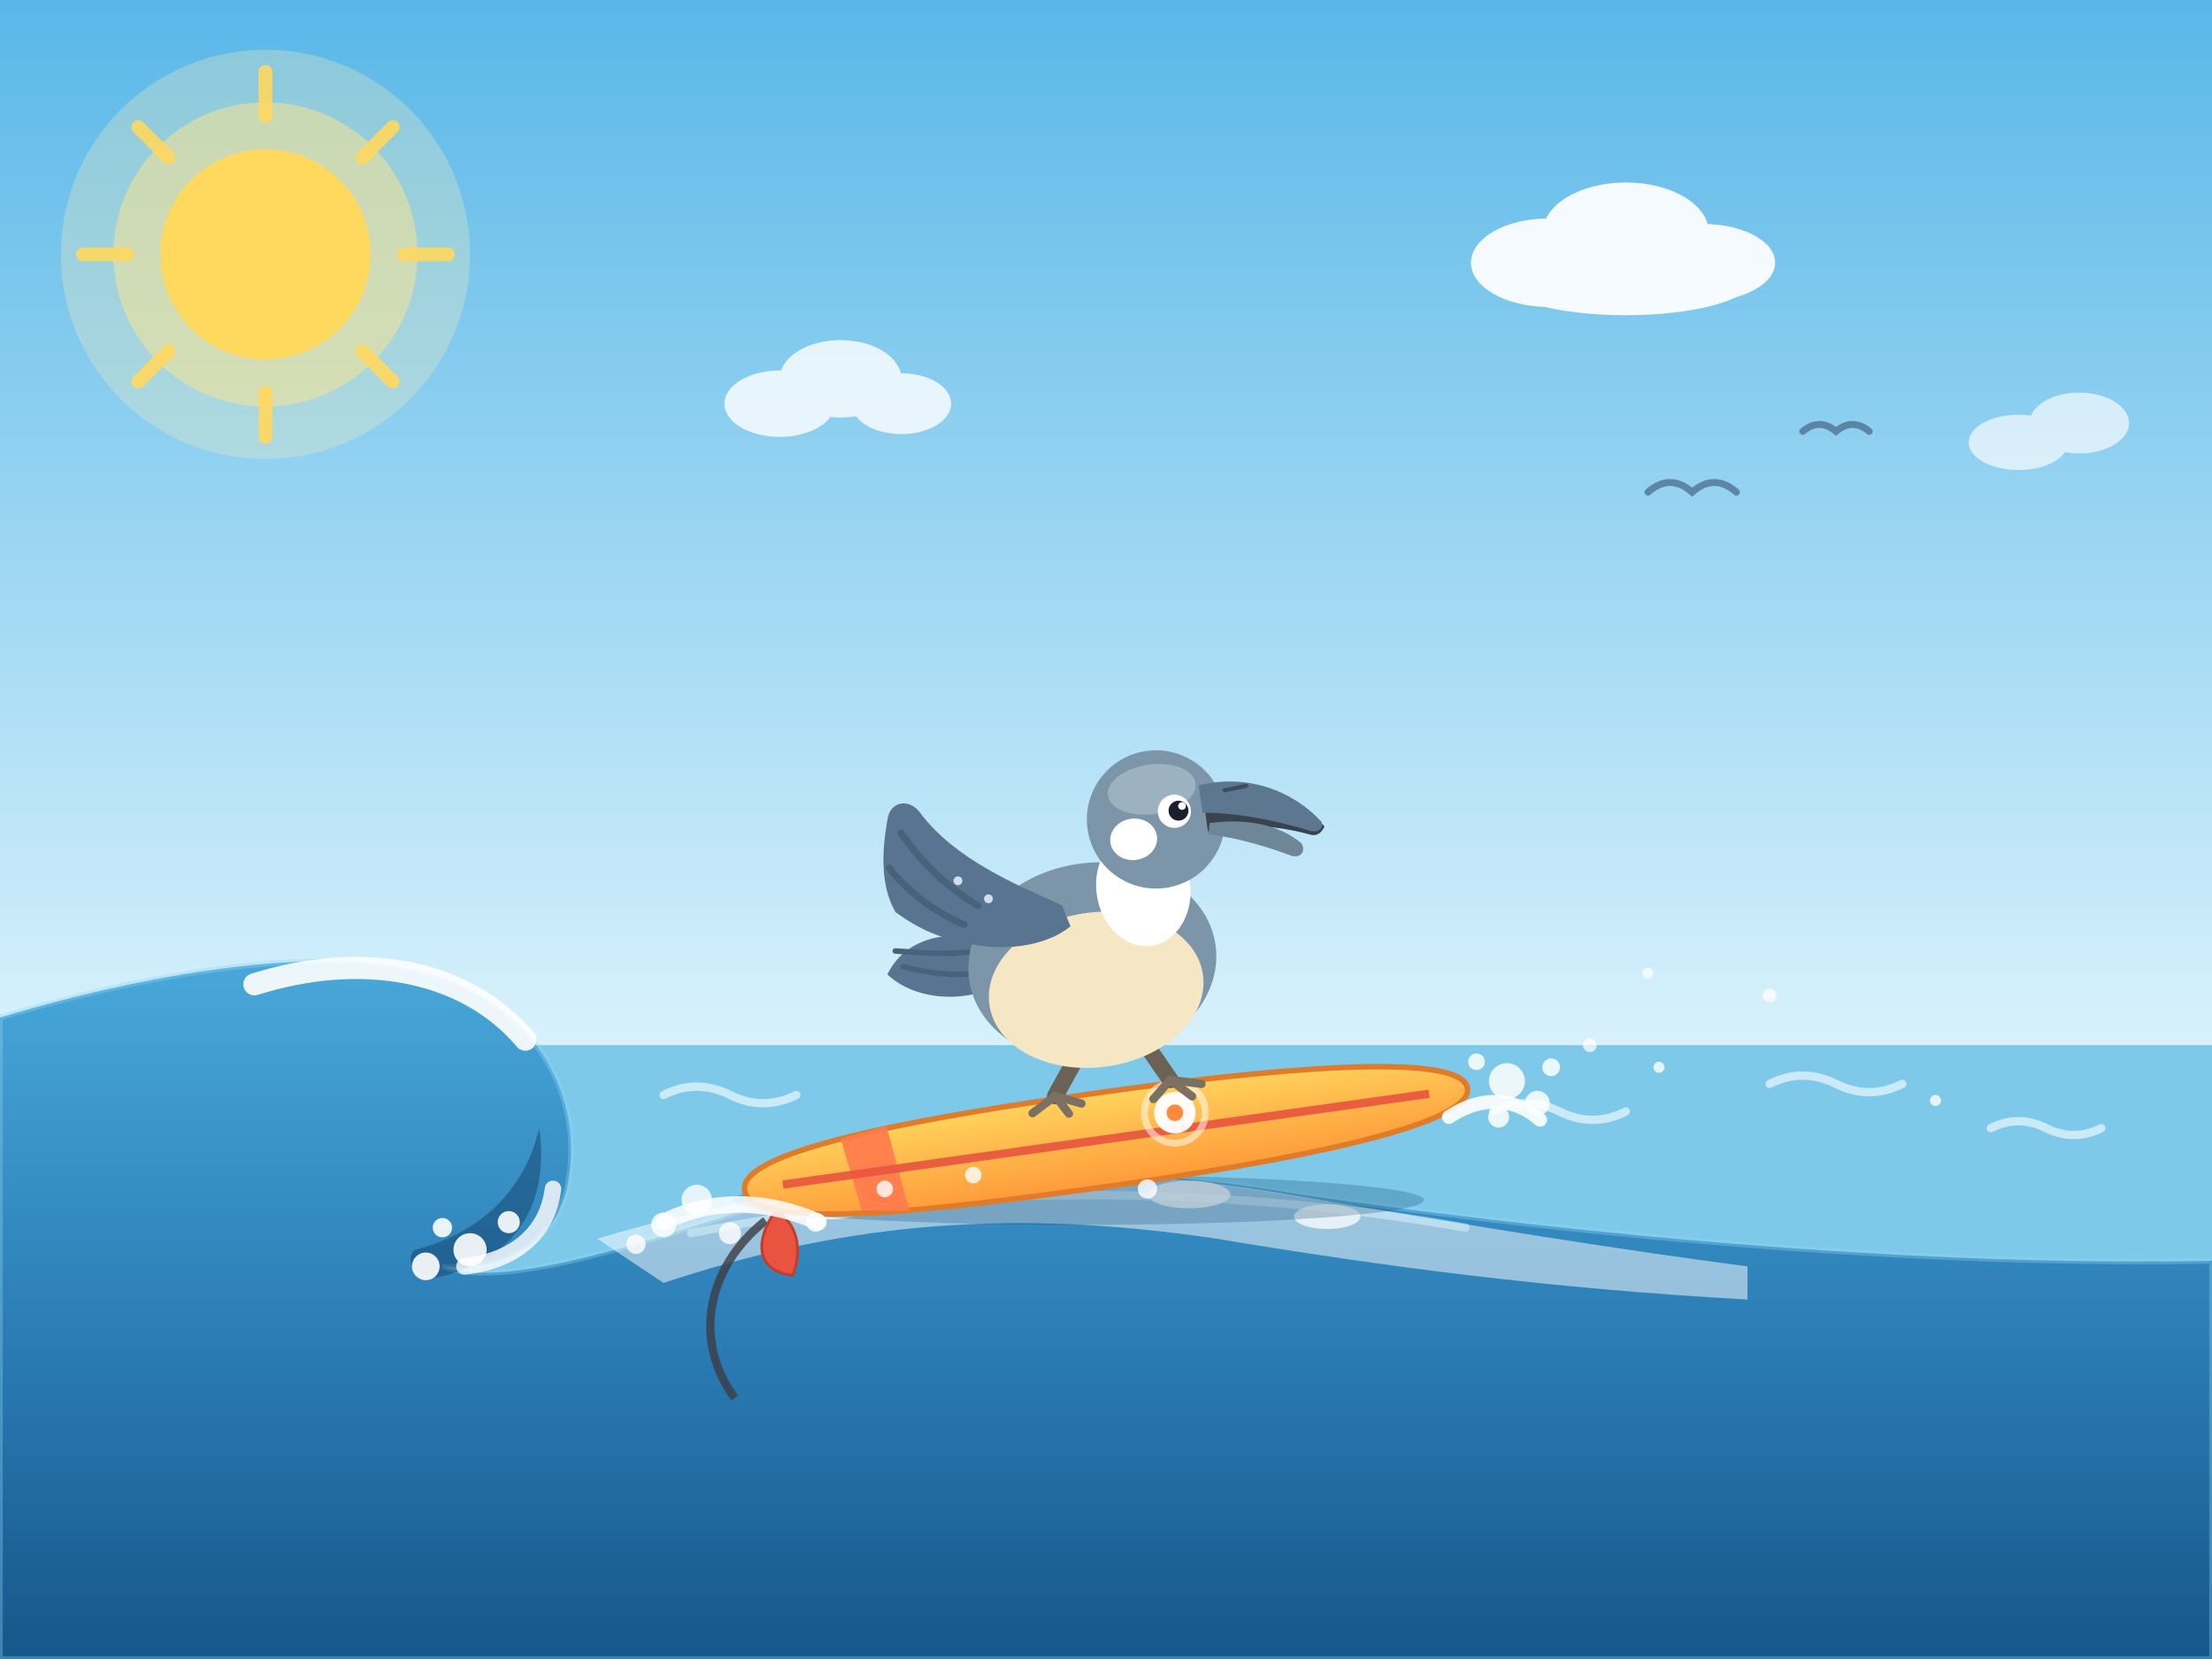
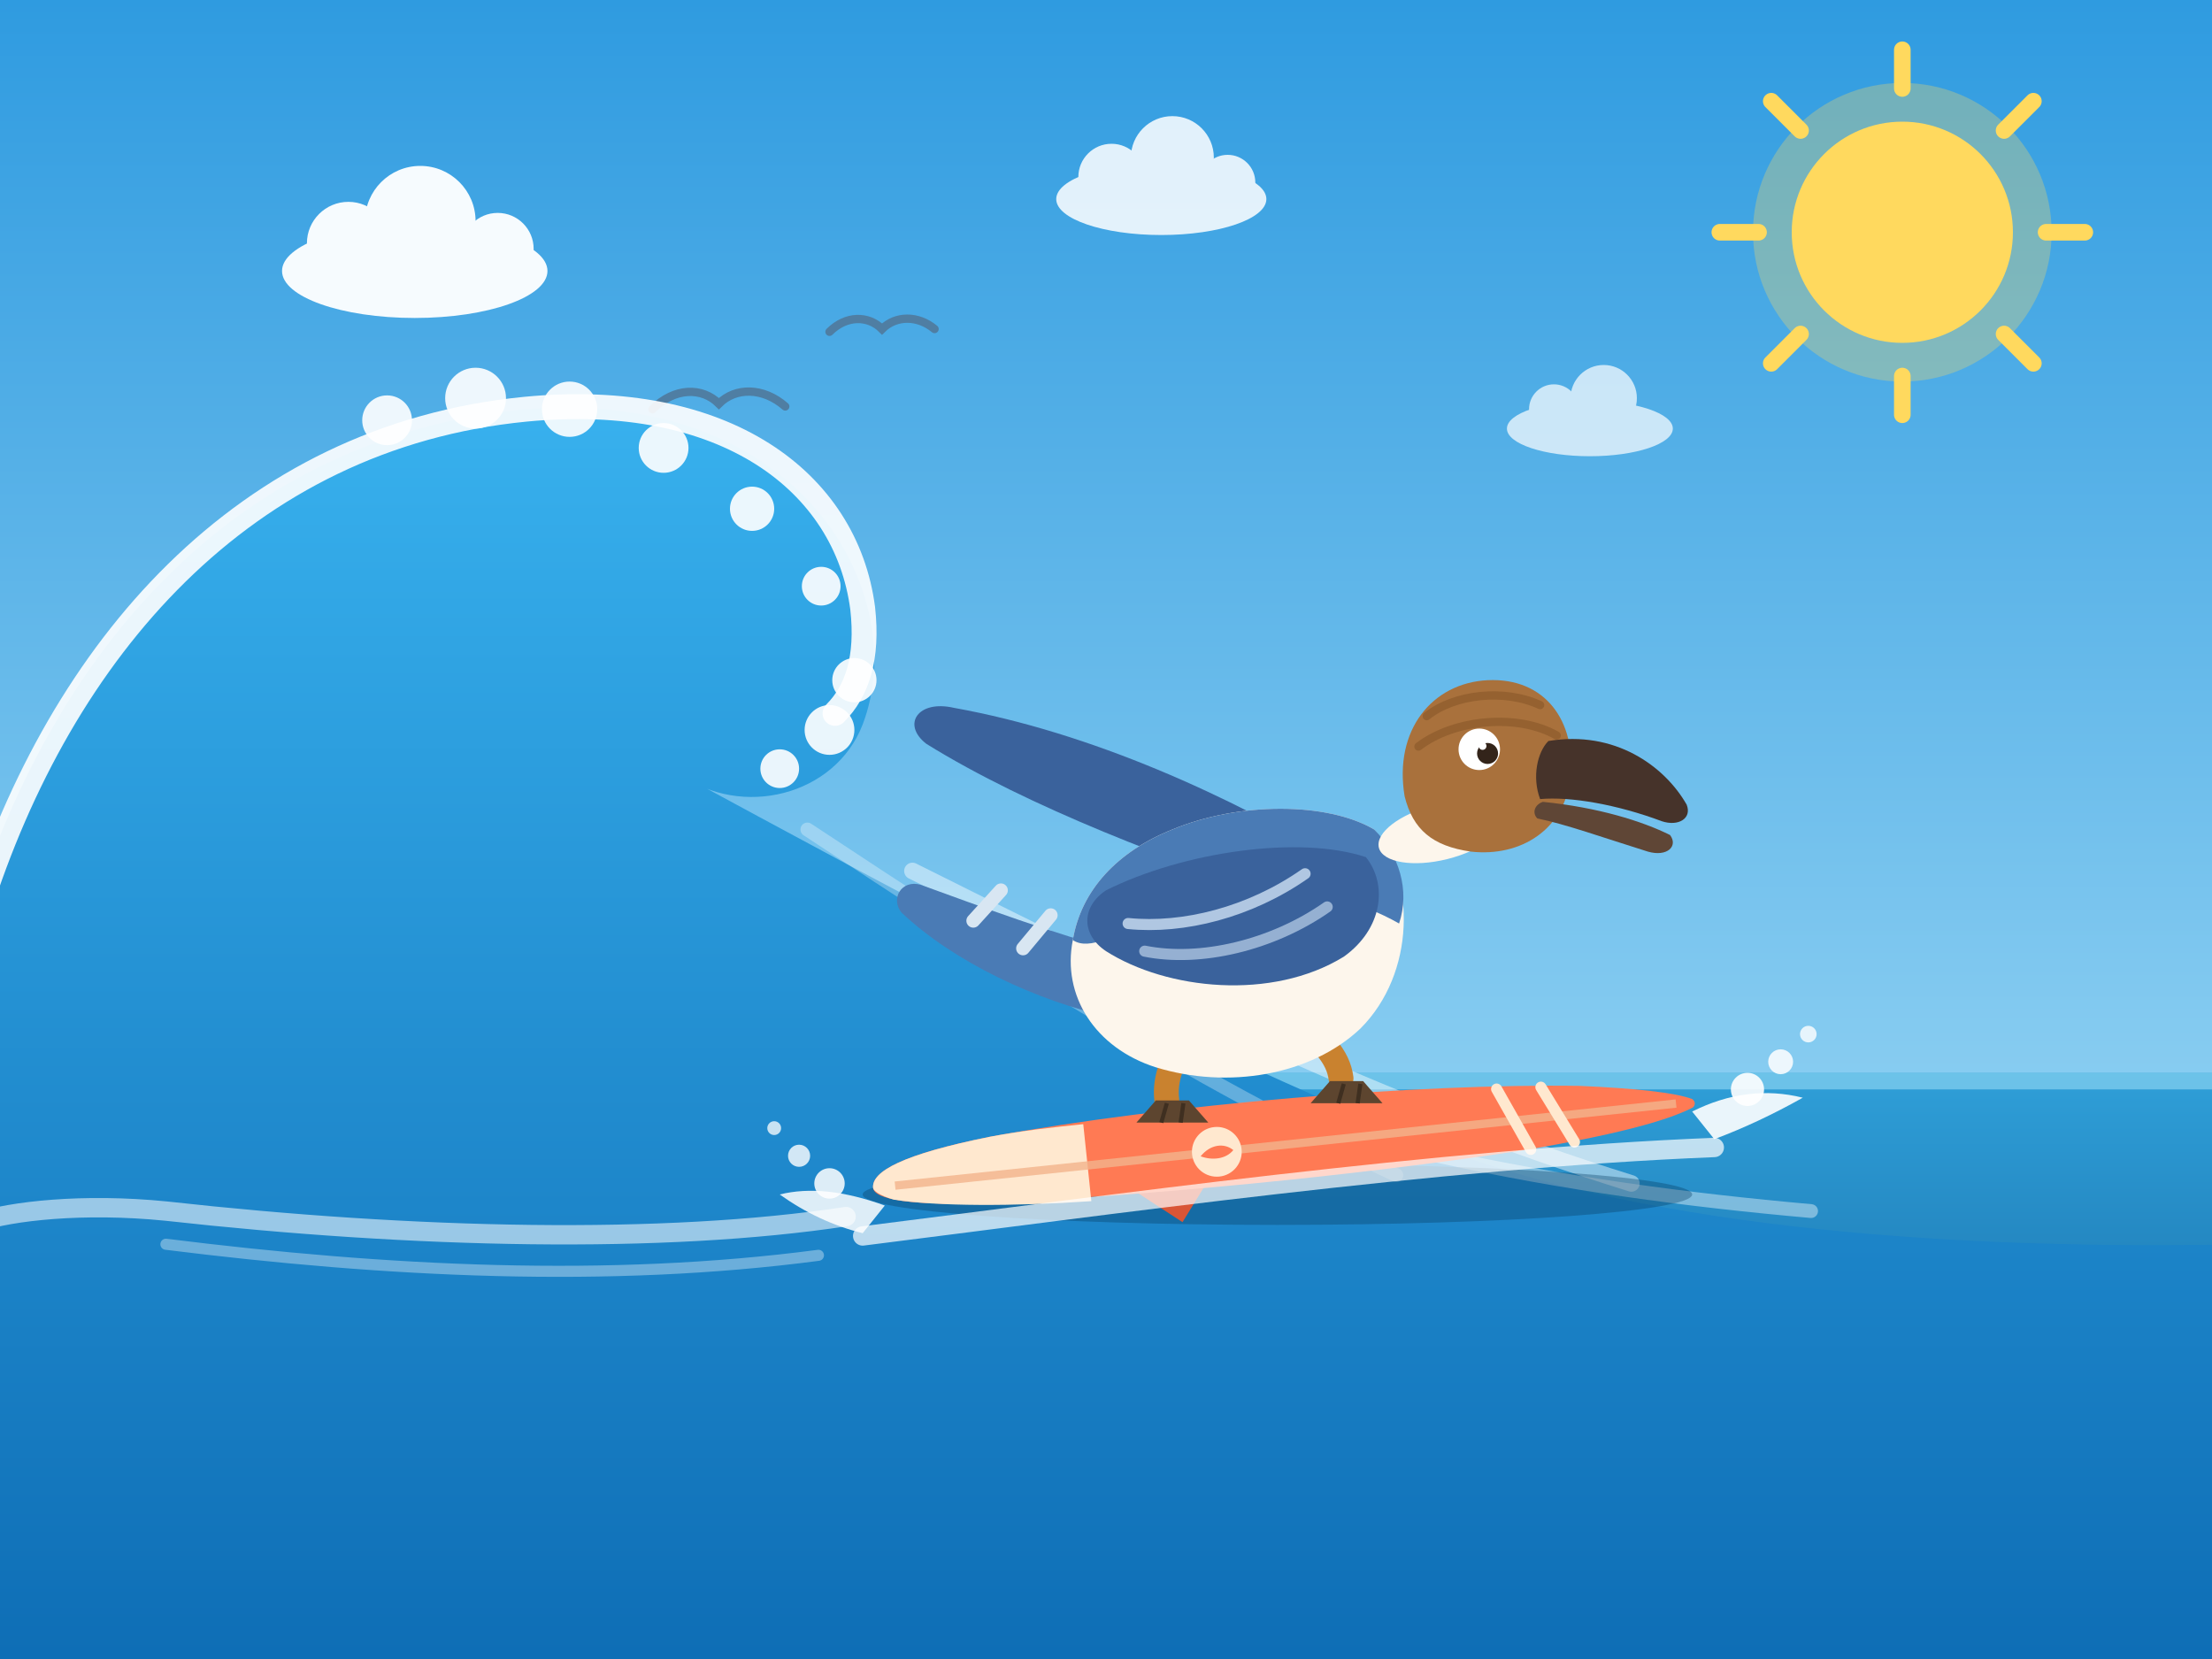
- <svg xmlns="http://www.w3.org/2000/svg" viewBox="0 0 800 600" width="800" height="600" role="img" aria-labelledby="title desc">
+ <svg xmlns="http://www.w3.org/2000/svg" viewBox="0 0 800 600" width="800" height="600">
  <defs>
-     <linearGradient id="skyGrad" x1="0" y1="0" x2="0" y2="1">
-       <stop offset="0" stop-color="#59b7e8" />
+     <linearGradient id="sky" x1="0" y1="0" x2="0" y2="1">
+       <stop offset="0" stop-color="#2f9be0" />
+       <stop offset="0.7" stop-color="#8ed0f2" />
      <stop offset="1" stop-color="#d9f2fc" />
    </linearGradient>
-     <linearGradient id="waveGrad" x1="0" y1="0" x2="0" y2="1">
-       <stop offset="0" stop-color="#49a8d9" />
-       <stop offset="0.55" stop-color="#2a7cb4" />
-       <stop offset="1" stop-color="#17568a" />
+     <linearGradient id="sea" x1="0" y1="0" x2="0" y2="1">
+       <stop offset="0" stop-color="#2f9fd8" />
+       <stop offset="1" stop-color="#0a518d" />
    </linearGradient>
-     <linearGradient id="deckGrad" x1="0" y1="0" x2="0" y2="1">
-       <stop offset="0" stop-color="#ffd35c" />
-       <stop offset="1" stop-color="#ff9a3a" />
+     <linearGradient id="wave" x1="0" y1="0" x2="0" y2="1">
+       <stop offset="0" stop-color="#38b1ee" />
+       <stop offset="1" stop-color="#0d6cb4" />
    </linearGradient>
  </defs>
-   <rect x="0" y="0" width="800" height="380" fill="url(#skyGrad)" />
-   <circle cx="96" cy="92" r="74" fill="#fff0b8" opacity="0.28" />
-   <circle cx="96" cy="92" r="55" fill="#ffe58c" opacity="0.5" />
-   <circle cx="96" cy="92" r="38" fill="#ffd85e" />
-   <g stroke="#ffd85e" stroke-width="5" stroke-linecap="round" opacity="0.9">
-     <path d="M96 42 L96 26" />
-     <path d="M96 142 L96 158" />
-     <path d="M46 92 L30 92" />
-     <path d="M146 92 L162 92" />
-     <path d="M61 57 L50 46" />
-     <path d="M131 57 L142 46" />
-     <path d="M61 127 L50 138" />
-     <path d="M131 127 L142 138" />
+   <rect x="0" y="0" width="800" height="600" fill="url(#sky)" />
+   <g>
+     <circle cx="688" cy="84" r="54" fill="#ffd95e" opacity="0.3" />
+     <circle cx="688" cy="84" r="40" fill="#ffd95e" />
+     <g stroke="#ffd95e" stroke-width="6" stroke-linecap="round">
+       <line x1="740" y1="84" x2="754" y2="84" />
+       <line x1="724.8" y1="120.8" x2="735.4" y2="131.4" />
+       <line x1="688" y1="136" x2="688" y2="150" />
+       <line x1="651.2" y1="120.8" x2="640.6" y2="131.4" />
+       <line x1="636" y1="84" x2="622" y2="84" />
+       <line x1="651.2" y1="47.2" x2="640.6" y2="36.6" />
+       <line x1="688" y1="32" x2="688" y2="18" />
+       <line x1="724.8" y1="47.2" x2="735.4" y2="36.6" />
+     </g>
  </g>
-   <g fill="#ffffff" opacity="0.92">
-     <ellipse cx="560" cy="95" rx="28" ry="16" />
-     <ellipse cx="588" cy="84" rx="30" ry="18" />
-     <ellipse cx="616" cy="95" rx="26" ry="14" />
-     <ellipse cx="588" cy="101" rx="46" ry="13" />
+   <g fill="#ffffff">
+     <g opacity="0.95">
+       <ellipse cx="150" cy="98" rx="48" ry="17" />
+       <circle cx="126" cy="88" r="15" />
+       <circle cx="152" cy="80" r="20" />
+       <circle cx="180" cy="90" r="13" />
+     </g>
+     <g opacity="0.85">
+       <ellipse cx="420" cy="72" rx="38" ry="13" />
+       <circle cx="402" cy="64" r="12" />
+       <circle cx="424" cy="57" r="15" />
+       <circle cx="444" cy="66" r="10" />
+     </g>
+     <g opacity="0.7">
+       <ellipse cx="575" cy="155" rx="30" ry="10" />
+       <circle cx="562" cy="148" r="9" />
+       <circle cx="580" cy="144" r="12" />
+     </g>
  </g>
-   <g fill="#ffffff" opacity="0.8">
-     <ellipse cx="282" cy="146" rx="20" ry="12" />
-     <ellipse cx="304" cy="137" rx="22" ry="14" />
-     <ellipse cx="326" cy="146" rx="18" ry="11" />
+   <g stroke="#4f7ea3" stroke-width="3" fill="none" stroke-linecap="round">
+     <path d="M 236 148 C 244 140 254 140 260 146 C 266 140 276 140 284 147" />
+     <path d="M 300 120 C 306 114 314 114 319 119 C 324 114 332 114 338 119" />
  </g>
-   <g fill="#ffffff" opacity="0.65">
-     <ellipse cx="730" cy="160" rx="18" ry="10" />
-     <ellipse cx="752" cy="153" rx="18" ry="11" />
+   <rect x="0" y="388" width="800" height="212" fill="url(#sea)" />
+   <rect x="0" y="388" width="800" height="6" fill="#9fe0f7" opacity="0.55" />
+   <g stroke="#bfe9f9" stroke-width="4" stroke-linecap="round" opacity="0.25" fill="none">
+     <path d="M -10 505 C 150 490 300 512 460 520 C 580 526 690 518 810 524" />
+     <path d="M -10 560 C 140 548 300 566 470 572 C 600 576 700 570 810 574" />
  </g>
-   <g stroke="#4e7391" stroke-width="2.5" fill="none" stroke-linecap="round" opacity="0.8">
-     <path d="M596 178 Q604 171 612 178 Q620 171 628 178" />
-     <path d="M652 156 Q658 151 664 156 Q670 151 676 156" />
+   <g stroke="#ffffff" stroke-width="4" stroke-linecap="round" opacity="0.3" fill="none">
+     <line x1="672" y1="468" x2="716" y2="470" />
+     <line x1="730" y1="498" x2="768" y2="500" />
+     <line x1="636" y1="526" x2="684" y2="530" />
+     <line x1="706" y1="556" x2="752" y2="558" />
  </g>
-   <rect x="0" y="378" width="800" height="222" fill="#7ec9ea" />
-   <g stroke="#eaf8fd" stroke-width="3" fill="none" stroke-linecap="round" opacity="0.7">
-     <path d="M540 402 q12 -6 24 0 q12 6 24 0" />
-     <path d="M640 392 q12 -6 24 0 q12 6 24 0" />
-     <path d="M720 408 q10 -5 20 0 q10 5 20 0" />
-     <path d="M240 396 q12 -6 24 0 q12 6 24 0" />
+   <path d="M -10 610 L -10 330 C 20 235 85 158 190 148 C 290 140 330 215 312 262 C 302 288 268 296 246 280 C 320 320 420 375 520 415 C 600 445 710 452 810 450 L 810 610 Z" fill="url(#wave)" />
+   <path d="M -8 330 C 22 235 88 158 190 148 C 262 141 306 174 312 220 C 314 238 310 250 302 258" fill="none" stroke="#ffffff" stroke-width="9" stroke-linecap="round" opacity="0.9" />
+   <g fill="#ffffff" opacity="0.9">
+     <circle cx="140" cy="152" r="9" />
+     <circle cx="172" cy="144" r="11" />
+     <circle cx="206" cy="148" r="10" />
+     <circle cx="240" cy="162" r="9" />
+     <circle cx="272" cy="184" r="8" />
+     <circle cx="297" cy="212" r="7" />
+     <circle cx="309" cy="246" r="8" />
+     <circle cx="300" cy="264" r="9" />
+     <circle cx="282" cy="278" r="7" />
  </g>
-   <g fill="#ffffff" opacity="0.8">
-     <circle cx="500" cy="392" r="2" />
-     <circle cx="600" cy="386" r="2" />
-     <circle cx="700" cy="398" r="2" />
+   <g fill="none" stroke="#ffffff" stroke-linecap="round">
+     <path d="M 330 315 C 420 360 500 400 590 428" stroke-width="6" opacity="0.45" />
+     <path d="M 292 300 C 360 345 430 390 505 425" stroke-width="5" opacity="0.3" />
+     <path d="M 520 418 C 565 428 610 434 655 438" stroke-width="5" opacity="0.4" />
  </g>
-   <path d="M0 368 C60 350 120 342 155 352 C195 364 212 398 205 430            C200 450 182 460 160 458 C180 466 225 452 268 438            C330 420 400 420 470 432 C580 448 700 458 800 456            L800 600 L0 600 Z" fill="url(#waveGrad)" stroke="#8ed4f2" stroke-opacity="0.35" stroke-width="2" />
-   <path d="M150 452 C174 446 190 430 195 408 C199 436 186 456 158 462 C150 462 146 456 150 452 Z" fill="#123f68" opacity="0.5" />
-   <path d="M92 356 C130 344 168 350 190 376" fill="none" stroke="#ffffff" stroke-width="8" stroke-linecap="round" opacity="0.9" />
-   <path d="M200 430 C198 446 186 456 168 458" fill="none" stroke="#ffffff" stroke-width="6" stroke-linecap="round" opacity="0.8" />
-   <g fill="#ffffff" opacity="0.9">
-     <circle cx="170" cy="452" r="6" />
-     <circle cx="154" cy="458" r="5" />
-     <circle cx="184" cy="442" r="4" />
-     <circle cx="160" cy="444" r="3.5" />
+   <g fill="#ffffff" opacity="0.6">
+     <circle cx="345" cy="332" r="4" />
+     <circle cx="378" cy="354" r="3.5" />
+     <circle cx="415" cy="378" r="3" />
  </g>
-   <path d="M250 446 C340 428 440 428 530 444" fill="none" stroke="#a5ddf5" stroke-width="3" stroke-linecap="round" opacity="0.6" />
-   <path d="M216 448 C296 424 386 418 466 432 C536 444 586 452 632 458            L632 470 C560 466 500 458 440 448 C360 436 300 444 240 464 Z" fill="#ffffff" opacity="0.5" />
-   <g fill="#ffffff" opacity="0.75">
-     <ellipse cx="300" cy="436" rx="14" ry="5" />
-     <ellipse cx="360" cy="428" rx="16" ry="5.5" />
-     <ellipse cx="430" cy="432" rx="15" ry="5" />
-     <ellipse cx="480" cy="440" rx="12" ry="4.5" />
+   <g fill="none" stroke="#ffffff" stroke-linecap="round">
+     <path d="M 306 440 C 240 450 150 448 60 438 C 30 435 4 438 -8 442" stroke-width="7" opacity="0.55" />
+     <path d="M 296 454 C 220 464 140 460 60 450" stroke-width="4" opacity="0.35" />
  </g>
-   <ellipse cx="390" cy="434" rx="125" ry="9" fill="#0d3f66" opacity="0.25" />
-   <g transform="translate(400,412) rotate(-8)">
-     <path d="M-126 12 C-150 26 -158 52 -146 74" fill="none" stroke="#3c3c44" stroke-width="3" opacity="0.8" />
-     <path d="M-122 9 C-132 20 -131 30 -119 33 C-114 24 -115 14 -122 9 Z" fill="#e8543f" stroke="#c23e2a" stroke-width="1" />
-     <path d="M-132 0 C-132 -15 -60 -17 0 -17 C60 -17 132 -14 132 0              C132 14 60 17 0 17 C-60 17 -132 16 -132 0 Z" fill="url(#deckGrad)" stroke="#e07b2a" stroke-width="2" />
-     <path d="M-95 -13.5 L-78 -15.8 L-74 15.8 L-91 13.4 Z" fill="#ff7a4d" opacity="0.9" />
-     <path d="M-118 0 L118 0" stroke="#e8543f" stroke-width="3" opacity="0.9" />
-     <circle cx="26" cy="-6" r="11" fill="none" stroke="#ffffff" stroke-width="2.5" opacity="0.5" />
-     <circle cx="26" cy="-6" r="7.5" fill="#ffffff" opacity="0.95" />
-     <circle cx="26" cy="-6" r="3" fill="#ff8a3d" />
-     <path d="M-30 -76 C-46 -84 -62 -82 -70 -70 C-62 -60 -46 -56 -32 -60 Z" fill="#587490" />
-     <g stroke="#48627b" stroke-width="2" fill="none" stroke-linecap="round">
-       <path d="M-64 -72 C-54 -68 -46 -66 -38 -66" />
-       <path d="M-66 -78 C-56 -76 -48 -74 -40 -74" />
+   <ellipse cx="462" cy="432" rx="150" ry="11" fill="#07395f" opacity="0.35" />
+   <g transform="translate(455 415) rotate(-6)">
+     <path d="M -46 11 L -20 11 L -30 24 Z" fill="#d95536" />
+     <path d="M -140 0 C -140 -6 -128 -11 -96 -14 C -30 -19 60 -17 118 -10 C 138 -7 152 -4 158 -1 C 159 0 159 1 158 2 C 148 6 128 9 96 11 C 30 14 -40 13 -96 10 C -128 8 -140 4 -140 0 Z" fill="#ff7a54" />
+     <path d="M -62 -15 L -62 13 C -90 12 -118 9 -133 5 C -138 3 -140 1 -140 0 C -140 -6 -128 -11 -96 -14 C -84 -15 -73 -15 -62 -15 Z" fill="#ffe8cf" />
+     <line x1="-132" y1="0" x2="152" y2="0" stroke="#f2b48c" stroke-width="3" opacity="0.8" />
+     <circle cx="-15" cy="0" r="9" fill="#ffe8cf" />
+     <path d="M -21 1 C -17 -3 -12 -3 -9 0 C -12 3 -17 3 -21 1 Z" fill="#ff7a54" />
+     <path d="M 88 -12 L 98 11 M 104 -11 L 114 10" stroke="#ffe8cf" stroke-width="4" stroke-linecap="round" fill="none" />
+   </g>
+   <path d="M 312 447 C 400 436 520 419 620 415" fill="none" stroke="#ffffff" stroke-width="7" stroke-linecap="round" opacity="0.7" />
+   <g>
+     <path d="M 485 312 C 445 288 395 265 345 256 C 332 253 326 262 335 269 C 372 292 425 312 468 326 Z" fill="#3a629c" />
+     <path d="M 402 368 C 375 362 345 348 326 330 C 322 325 326 318 333 320 C 355 328 382 338 405 344 Z" fill="#4a7bb5" />
+     <g stroke="#d8e6f2" stroke-width="5" stroke-linecap="round">
+       <line x1="352" y1="333" x2="362" y2="322" />
+       <line x1="370" y1="343" x2="380" y2="331" />
    </g>
-     <g stroke="#6b6154" stroke-width="6" stroke-linecap="round">
-       <path d="M-4 -34 L-16 -18" />
-       <path d="M18 -34 L26 -18" />
+     <g stroke="#c9822f" stroke-width="9" stroke-linecap="round" fill="none">
+       <path d="M 432 372 C 424 382 421 390 422 398" />
+       <path d="M 468 368 C 478 376 484 382 485 390" />
    </g>
-     <g stroke="#7c7060" stroke-width="3" stroke-linecap="round">
-       <path d="M-16 -18 L-7 -14" />
-       <path d="M-16 -18 L-12 -11" />
-       <path d="M-16 -18 L-25 -13" />
-       <path d="M26 -18 L37 -15" />
-       <path d="M26 -18 L33 -11" />
-       <path d="M26 -18 L19 -12" />
+     <g fill="#5d452f">
+       <path d="M 411 406 L 437 406 L 430 398 L 418 398 Z" />
+       <path d="M 474 399 L 500 399 L 493 391 L 481 391 Z" />
    </g>
-     <ellipse cx="4" cy="-64" rx="45" ry="36" fill="#7c95a8" />
-     <ellipse cx="4" cy="-54" rx="39" ry="28" fill="#f5e6c4" />
-     <ellipse cx="26" cy="-88" rx="17" ry="21" fill="#ffffff" />
-     <path d="M-4 -86 C-20 -96 -40 -108 -50 -126 C-53 -132 -60 -132 -62 -126              C-66 -114 -68 -102 -64 -92 C-56 -84 -48 -80 -42 -78              C-28 -72 -12 -72 -2 -78 Z" fill="#587490" />
-     <g stroke="#48627b" stroke-width="2.5" fill="none" stroke-linecap="round">
-       <path d="M-58 -120 C-52 -108 -44 -98 -34 -90" />
-       <path d="M-64 -108 C-58 -98 -50 -90 -40 -84" />
+     <g stroke="#3f2f20" stroke-width="1.5">
+       <line x1="420" y1="406" x2="422" y2="399" />
+       <line x1="427" y1="406" x2="428" y2="399" />
+       <line x1="484" y1="399" x2="486" y2="392" />
+       <line x1="491" y1="399" x2="492" y2="392" />
    </g>
-     <g fill="#cfe0ea">
-       <circle cx="-40" cy="-100" r="1.6" />
-       <circle cx="-30" cy="-92" r="1.6" />
+     <path d="M 497 300 C 512 318 512 352 492 372 C 474 389 444 394 418 386 C 396 379 384 360 388 340 C 391 322 404 308 424 300 C 448 290 480 290 497 300 Z" fill="#fdf6ec" />
+     <path d="M 388 340 C 391 322 404 308 424 300 C 448 290 480 290 497 300 C 506 309 510 322 506 334 C 478 318 444 320 416 332 C 404 338 394 344 388 340 Z" fill="#4a7bb5" />
+     <path d="M 494 310 C 502 320 500 336 486 346 C 460 362 422 358 400 344 C 391 338 391 328 400 322 C 428 308 470 302 494 310 Z" fill="#3a629c" />
+     <g fill="none" stroke="#bcd2ea" stroke-width="4" stroke-linecap="round">
+       <path d="M 472 316 C 452 330 428 336 408 334" opacity="0.9" />
+       <path d="M 480 328 C 460 342 434 348 414 344" opacity="0.7" />
    </g>
-     <circle cx="34" cy="-112" r="25" fill="#7c95a8" />
-     <ellipse cx="34" cy="-123" rx="16" ry="9" fill="#9db2c0" />
-     <ellipse cx="25" cy="-106" rx="8.5" ry="7.5" fill="#ffffff" />
-     <circle cx="41" cy="-114" r="6" fill="#ffffff" />
-     <circle cx="42.5" cy="-114" r="3.6" fill="#17202b" />
-     <circle cx="44" cy="-115.5" r="1.4" fill="#ffffff" />
-     <path d="M52 -119 C70 -121 86 -113 94 -101 C92 -98 90 -98 88 -99 C74 -105 62 -106 52 -105 Z" fill="#3a424d" />
-     <path d="M53 -108 C66 -108 78 -104 85 -96 C86 -93 84 -91 81 -92 C70 -98 60 -102 52 -104 Z" fill="#6d8798" />
-     <path d="M51 -122 C68 -124 84 -116 93 -103 C94 -101 92 -99 89 -100 C74 -107 60 -111 51 -112 Z" fill="#5e7790" />
-     <path d="M60 -119 L68 -119.5" stroke="#3c4c5e" stroke-width="1.5" stroke-linecap="round" />
+     <ellipse cx="521" cy="301" rx="23" ry="10" fill="#fdf6ec" transform="rotate(-14 521 301)" />
+     <path d="M 508 288 C 504 264 518 247 538 246 C 559 245 570 261 568 281 C 566 300 550 310 532 308 C 518 306 511 300 508 288 Z" fill="#a9713c" />
+     <g fill="none" stroke="#7c4e22" stroke-width="3" stroke-linecap="round" opacity="0.45">
+       <path d="M 516 259 C 526 251 544 249 557 255" />
+       <path d="M 513 270 C 526 260 549 258 563 266" />
+     </g>
+     <path d="M 558 290 C 578 292 594 297 604 302 C 607 306 603 310 596 308 C 580 303 566 298 556 296 C 554 294 555 291 558 290 Z" fill="#5f4636" />
+     <path d="M 560 268 C 584 264 602 277 610 291 C 612 296 607 299 601 297 C 585 291 568 288 557 289 C 554 281 556 272 560 268 Z" fill="#46332a" />
+     <circle cx="535" cy="271" r="7.5" fill="#ffffff" />
+     <circle cx="538" cy="272.5" r="3.8" fill="#33241a" />
+     <circle cx="536.2" cy="269.8" r="1.4" fill="#ffffff" />
  </g>
-   <path d="M524 404 C536 396 548 397 557 405" fill="none" stroke="#ffffff" stroke-width="5" stroke-linecap="round" opacity="0.9" />
-   <g fill="#ffffff" opacity="0.85">
-     <circle cx="545" cy="391" r="6.5" />
-     <circle cx="556" cy="399" r="4.5" />
-     <circle cx="542" cy="404" r="3.8" />
-     <circle cx="561" cy="386" r="3.2" />
-     <circle cx="534" cy="384" r="3" />
-   </g>
-   <g fill="#ffffff" opacity="0.7">
-     <circle cx="575" cy="378" r="2.5" />
-     <circle cx="640" cy="360" r="2.5" />
-     <circle cx="596" cy="352" r="2" />
-   </g>
-   <path d="M240 442 C258 433 278 434 296 442" fill="none" stroke="#ffffff" stroke-width="6" stroke-linecap="round" opacity="0.85" />
-   <g fill="#ffffff" opacity="0.8">
-     <circle cx="252" cy="434" r="5.5" />
-     <circle cx="240" cy="443" r="4.5" />
-     <circle cx="264" cy="446" r="4" />
-     <circle cx="230" cy="450" r="3.5" />
-   </g>
-   <g fill="#ffffff" opacity="0.8">
-     <circle cx="295" cy="442" r="3.5" />
-     <circle cx="320" cy="430" r="3" />
-     <circle cx="352" cy="425" r="3" />
-     <circle cx="415" cy="430" r="3.5" />
+   <g fill="#ffffff">
+     <path d="M 612 402 Q 632 392 652 397 Q 636 406 620 412 Z" opacity="0.9" />
+     <circle cx="632" cy="394" r="6" opacity="0.9" />
+     <circle cx="644" cy="384" r="4.5" opacity="0.85" />
+     <circle cx="654" cy="374" r="3" opacity="0.8" />
+     <path d="M 320 436 Q 298 428 282 432 Q 296 442 312 446 Z" opacity="0.85" />
+     <circle cx="300" cy="428" r="5.5" opacity="0.85" />
+     <circle cx="289" cy="418" r="4" opacity="0.8" />
+     <circle cx="280" cy="408" r="2.5" opacity="0.75" />
  </g>
</svg>
